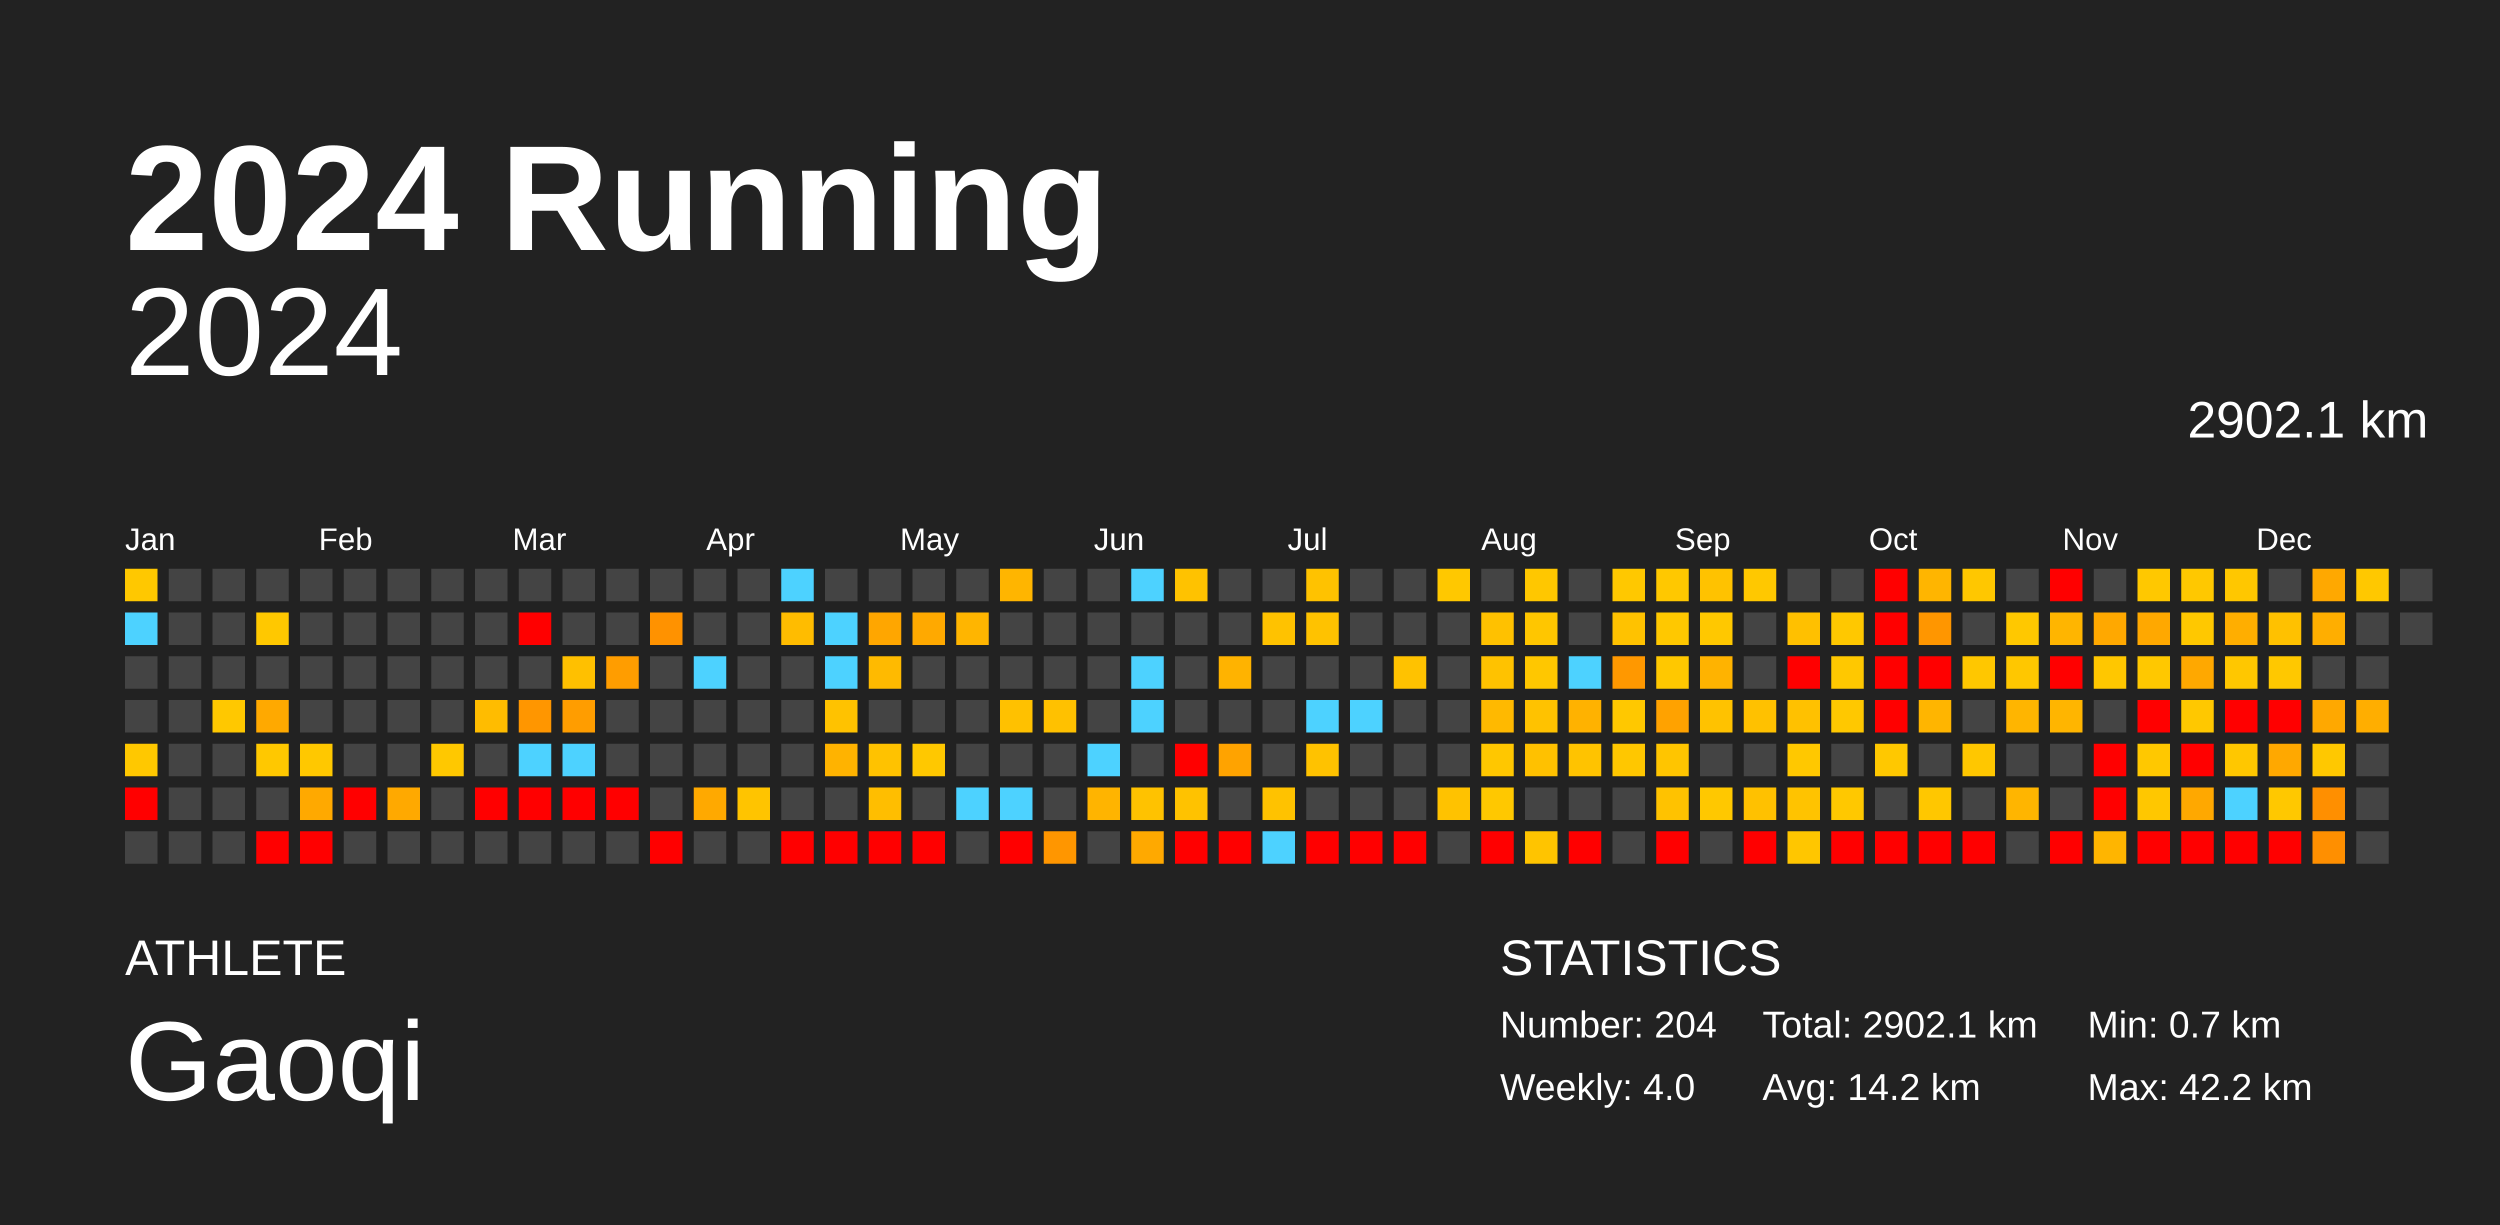
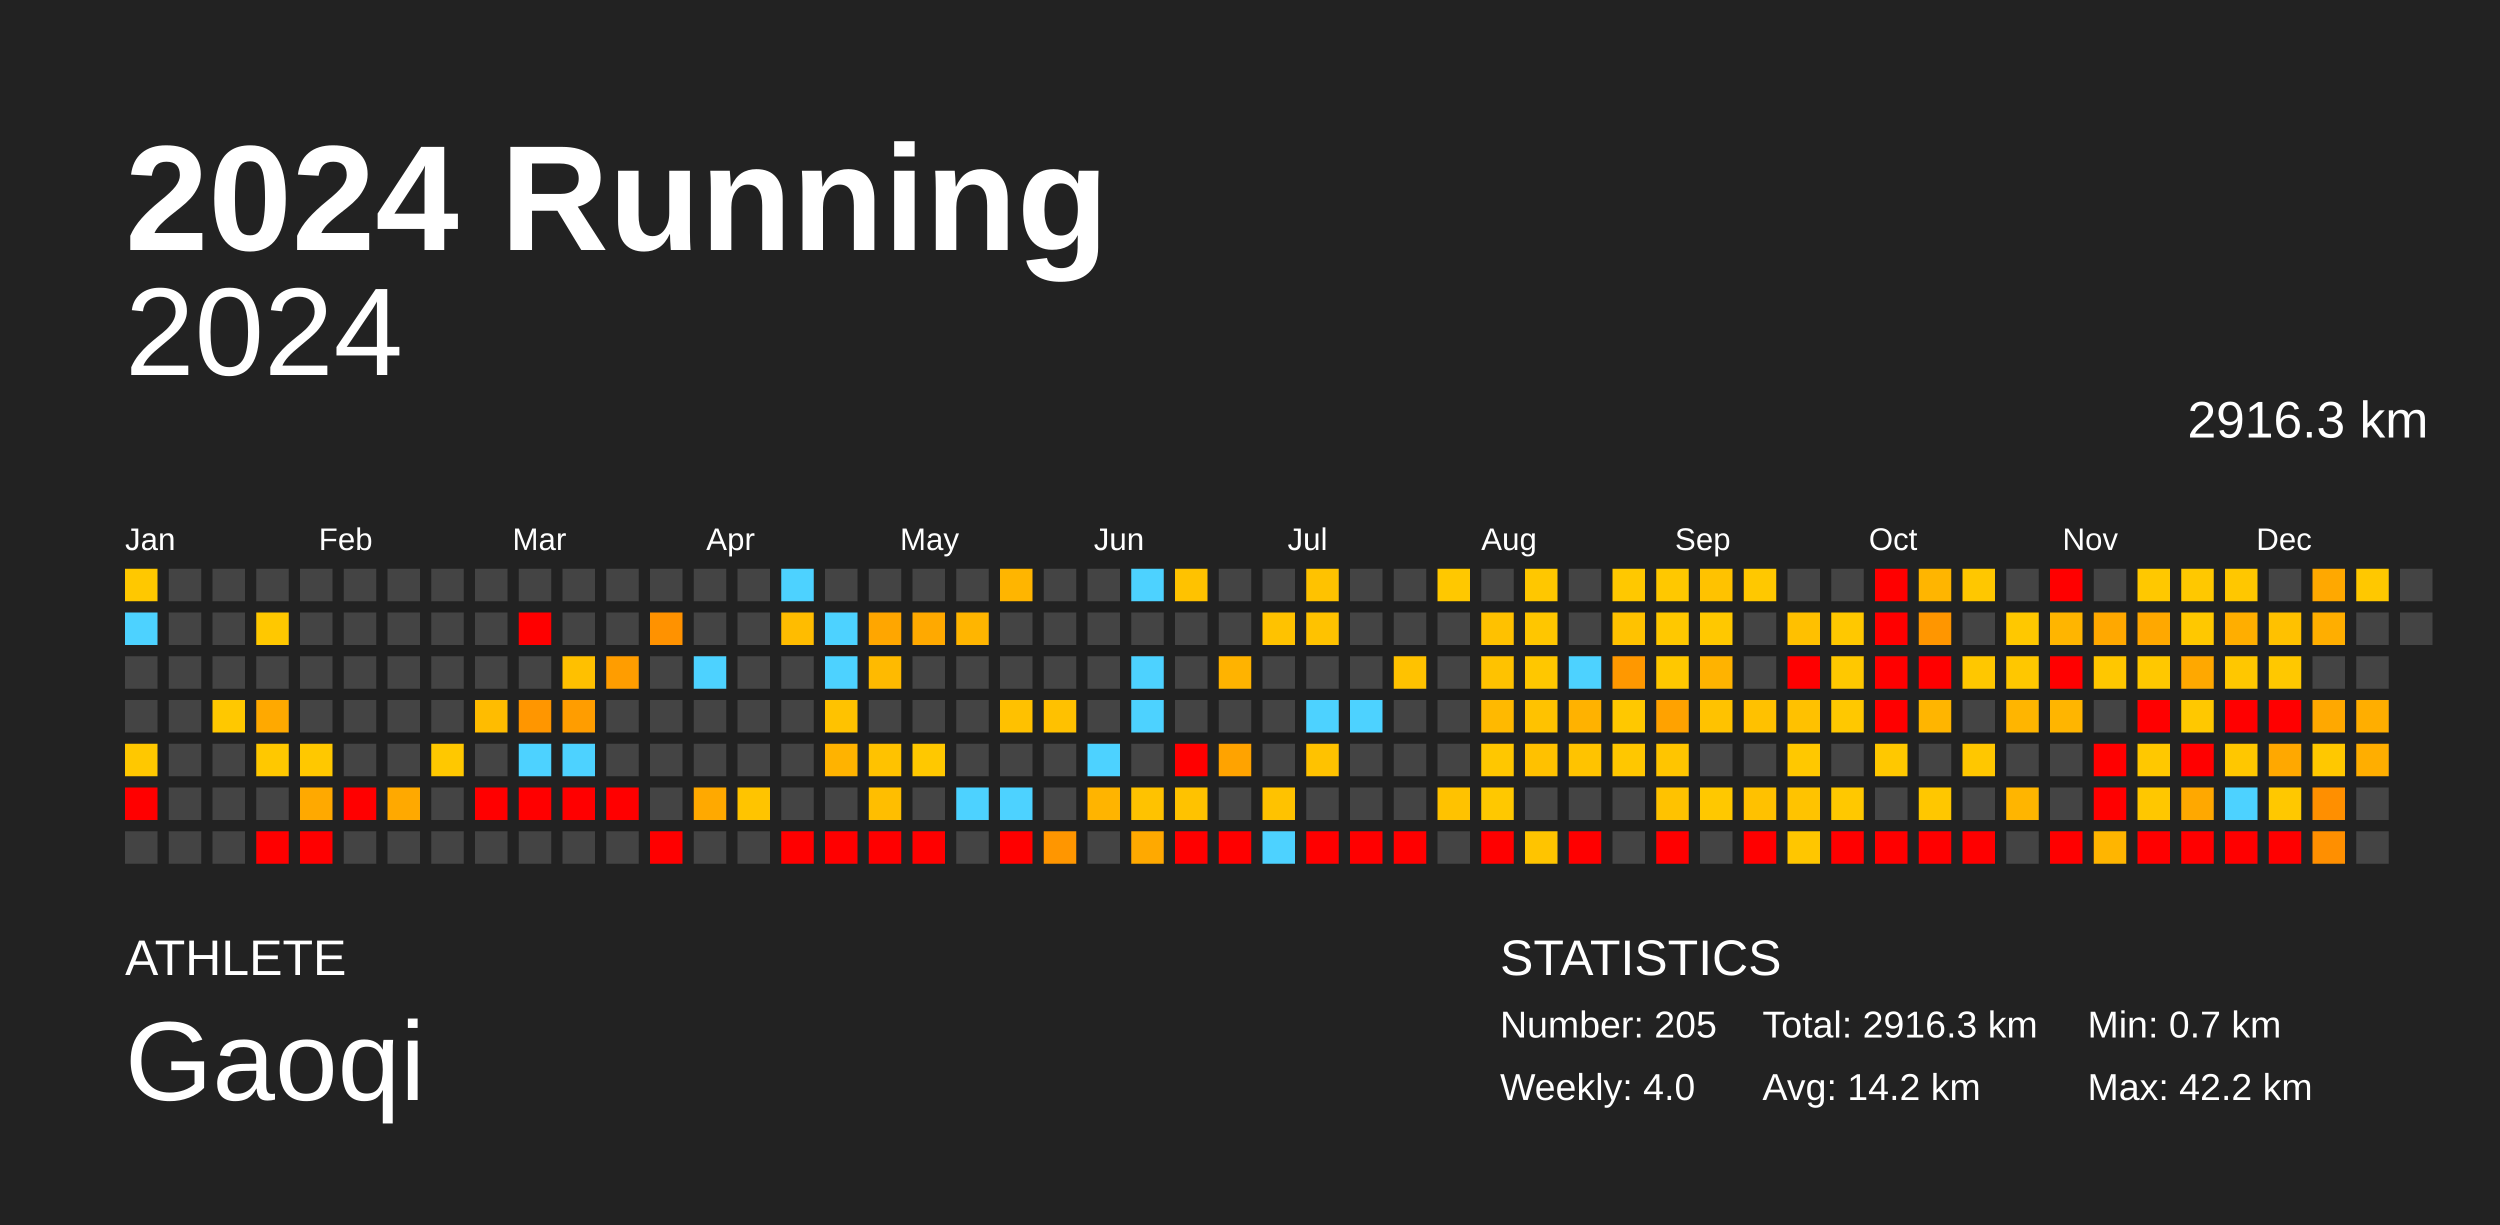
<svg xmlns="http://www.w3.org/2000/svg" baseProfile="full" height="98mm" version="1.1" viewBox="0,0,200,98" width="200mm">
  <defs />
  <rect fill="#222222" height="98" width="200" x="0" y="0" />
  <text fill="#FFFFFF" style="font-size:12px; font-family:Arial; font-weight:bold;" x="10" y="20">2024 Running</text>
  <text fill="#FFFFFF" style="font-size:4px; font-family:Arial" x="10" y="78">ATHLETE</text>
  <text fill="#FFFFFF" style="font-size:9px; font-family:Arial" x="10" y="88">Gaoqi</text>
  <text fill="#FFFFFF" style="font-size:4px; font-family:Arial" x="120" y="78">STATISTICS</text>
-   <text fill="#FFFFFF" style="font-size:3px; font-family:Arial" x="120" y="83">Number: 204</text>
+   <text fill="#FFFFFF" style="font-size:3px; font-family:Arial" x="120" y="83">Number: 205</text>
  <text fill="#FFFFFF" style="font-size:3px; font-family:Arial" x="120" y="88">Weekly: 4.0</text>
-   <text fill="#FFFFFF" style="font-size:3px; font-family:Arial" x="141" y="83">Total: 2902.1 km</text>
+   <text fill="#FFFFFF" style="font-size:3px; font-family:Arial" x="141" y="83">Total: 2916.3 km</text>
  <text fill="#FFFFFF" style="font-size:3px; font-family:Arial" x="141" y="88">Avg: 14.2 km</text>
  <text fill="#FFFFFF" style="font-size:3px; font-family:Arial" x="167" y="83">Min: 0.7 km</text>
  <text fill="#FFFFFF" style="font-size:3px; font-family:Arial" x="167" y="88">Max: 42.2 km</text>
  <text alignment-baseline="hanging" fill="#FFFFFF" style="font-size:10.0px; font-family:Arial;" x="10" y="30">2024</text>
-   <text alignment-baseline="hanging" fill="#FFFFFF" style="font-size:4.125px; font-family:Arial;" x="175" y="35">2902.1 km</text>
+   <text alignment-baseline="hanging" fill="#FFFFFF" style="font-size:4.125px; font-family:Arial;" x="175" y="35">2916.3 km</text>
  <text fill="#FFFFFF" style="font-size:2.5px; font-family:Arial" x="10.0" y="44">Jan</text>
  <text fill="#FFFFFF" style="font-size:2.5px; font-family:Arial" x="25.5" y="44">Feb</text>
  <text fill="#FFFFFF" style="font-size:2.5px; font-family:Arial" x="41.0" y="44">Mar</text>
  <text fill="#FFFFFF" style="font-size:2.5px; font-family:Arial" x="56.5" y="44">Apr</text>
  <text fill="#FFFFFF" style="font-size:2.5px; font-family:Arial" x="72.0" y="44">May</text>
  <text fill="#FFFFFF" style="font-size:2.5px; font-family:Arial" x="87.5" y="44">Jun</text>
  <text fill="#FFFFFF" style="font-size:2.5px; font-family:Arial" x="103.0" y="44">Jul</text>
  <text fill="#FFFFFF" style="font-size:2.5px; font-family:Arial" x="118.5" y="44">Aug</text>
  <text fill="#FFFFFF" style="font-size:2.5px; font-family:Arial" x="134.0" y="44">Sep</text>
  <text fill="#FFFFFF" style="font-size:2.5px; font-family:Arial" x="149.5" y="44">Oct</text>
  <text fill="#FFFFFF" style="font-size:2.5px; font-family:Arial" x="165.0" y="44">Nov</text>
  <text fill="#FFFFFF" style="font-size:2.5px; font-family:Arial" x="180.5" y="44">Dec</text>
  <rect fill="#ffc800" height="2.6" width="2.6" x="10.0" y="45.5" />
  <rect fill="#4dd2ff" height="2.6" width="2.6" x="10.0" y="49.0" />
  <rect fill="#444444" height="2.6" width="2.6" x="10.0" y="52.5" />
  <rect fill="#444444" height="2.6" width="2.6" x="10.0" y="56.0" />
  <rect fill="#ffc800" height="2.6" width="2.6" x="10.0" y="59.5" />
  <rect fill="red" height="2.6" width="2.6" x="10.0" y="63.0" />
  <rect fill="#444444" height="2.6" width="2.6" x="10.0" y="66.5" />
  <rect fill="#444444" height="2.6" width="2.6" x="13.5" y="45.5" />
  <rect fill="#444444" height="2.6" width="2.6" x="13.5" y="49.0" />
  <rect fill="#444444" height="2.6" width="2.6" x="13.5" y="52.5" />
  <rect fill="#444444" height="2.6" width="2.6" x="13.5" y="56.0" />
  <rect fill="#444444" height="2.6" width="2.6" x="13.5" y="59.5" />
  <rect fill="#444444" height="2.6" width="2.6" x="13.5" y="63.0" />
  <rect fill="#444444" height="2.6" width="2.6" x="13.5" y="66.5" />
  <rect fill="#444444" height="2.6" width="2.6" x="17.0" y="45.5" />
  <rect fill="#444444" height="2.6" width="2.6" x="17.0" y="49.0" />
  <rect fill="#444444" height="2.6" width="2.6" x="17.0" y="52.5" />
  <rect fill="#ffc800" height="2.6" width="2.6" x="17.0" y="56.0" />
  <rect fill="#444444" height="2.6" width="2.6" x="17.0" y="59.5" />
  <rect fill="#444444" height="2.6" width="2.6" x="17.0" y="63.0" />
  <rect fill="#444444" height="2.6" width="2.6" x="17.0" y="66.5" />
  <rect fill="#444444" height="2.6" width="2.6" x="20.5" y="45.5" />
  <rect fill="#ffc800" height="2.6" width="2.6" x="20.5" y="49.0" />
  <rect fill="#444444" height="2.6" width="2.6" x="20.5" y="52.5" />
  <rect fill="#ffa900" height="2.6" width="2.6" x="20.5" y="56.0" />
  <rect fill="#ffc800" height="2.6" width="2.6" x="20.5" y="59.5" />
  <rect fill="#444444" height="2.6" width="2.6" x="20.5" y="63.0" />
  <rect fill="red" height="2.6" width="2.6" x="20.5" y="66.5" />
  <rect fill="#444444" height="2.6" width="2.6" x="24.0" y="45.5" />
  <rect fill="#444444" height="2.6" width="2.6" x="24.0" y="49.0" />
  <rect fill="#444444" height="2.6" width="2.6" x="24.0" y="52.5" />
  <rect fill="#444444" height="2.6" width="2.6" x="24.0" y="56.0" />
  <rect fill="#ffc800" height="2.6" width="2.6" x="24.0" y="59.5" />
  <rect fill="#ffa900" height="2.6" width="2.6" x="24.0" y="63.0" />
  <rect fill="red" height="2.6" width="2.6" x="24.0" y="66.5" />
  <rect fill="#444444" height="2.6" width="2.6" x="27.5" y="45.5" />
  <rect fill="#444444" height="2.6" width="2.6" x="27.5" y="49.0" />
  <rect fill="#444444" height="2.6" width="2.6" x="27.5" y="52.5" />
  <rect fill="#444444" height="2.6" width="2.6" x="27.5" y="56.0" />
  <rect fill="#444444" height="2.6" width="2.6" x="27.5" y="59.5" />
  <rect fill="red" height="2.6" width="2.6" x="27.5" y="63.0" />
  <rect fill="#444444" height="2.6" width="2.6" x="27.5" y="66.5" />
  <rect fill="#444444" height="2.6" width="2.6" x="31.0" y="45.5" />
  <rect fill="#444444" height="2.6" width="2.6" x="31.0" y="49.0" />
  <rect fill="#444444" height="2.6" width="2.6" x="31.0" y="52.5" />
  <rect fill="#444444" height="2.6" width="2.6" x="31.0" y="56.0" />
  <rect fill="#444444" height="2.6" width="2.6" x="31.0" y="59.5" />
  <rect fill="#ffa900" height="2.6" width="2.6" x="31.0" y="63.0" />
  <rect fill="#444444" height="2.6" width="2.6" x="31.0" y="66.5" />
  <rect fill="#444444" height="2.6" width="2.6" x="34.5" y="45.5" />
  <rect fill="#444444" height="2.6" width="2.6" x="34.5" y="49.0" />
  <rect fill="#444444" height="2.6" width="2.6" x="34.5" y="52.5" />
  <rect fill="#444444" height="2.6" width="2.6" x="34.5" y="56.0" />
  <rect fill="#ffc800" height="2.6" width="2.6" x="34.5" y="59.5" />
  <rect fill="#444444" height="2.6" width="2.6" x="34.5" y="63.0" />
  <rect fill="#444444" height="2.6" width="2.6" x="34.5" y="66.5" />
  <rect fill="#444444" height="2.6" width="2.6" x="38.0" y="45.5" />
  <rect fill="#444444" height="2.6" width="2.6" x="38.0" y="49.0" />
  <rect fill="#444444" height="2.6" width="2.6" x="38.0" y="52.5" />
  <rect fill="#ffbc00" height="2.6" width="2.6" x="38.0" y="56.0" />
  <rect fill="#444444" height="2.6" width="2.6" x="38.0" y="59.5" />
  <rect fill="red" height="2.6" width="2.6" x="38.0" y="63.0" />
  <rect fill="#444444" height="2.6" width="2.6" x="38.0" y="66.5" />
  <rect fill="#444444" height="2.6" width="2.6" x="41.5" y="45.5" />
  <rect fill="red" height="2.6" width="2.6" x="41.5" y="49.0" />
  <rect fill="#444444" height="2.6" width="2.6" x="41.5" y="52.5" />
  <rect fill="#ff9600" height="2.6" width="2.6" x="41.5" y="56.0" />
  <rect fill="#4dd2ff" height="2.6" width="2.6" x="41.5" y="59.5" />
  <rect fill="red" height="2.6" width="2.6" x="41.5" y="63.0" />
  <rect fill="#444444" height="2.6" width="2.6" x="41.5" y="66.5" />
  <rect fill="#444444" height="2.6" width="2.6" x="45.0" y="45.5" />
  <rect fill="#444444" height="2.6" width="2.6" x="45.0" y="49.0" />
  <rect fill="#ffc000" height="2.6" width="2.6" x="45.0" y="52.5" />
  <rect fill="#ff9d00" height="2.6" width="2.6" x="45.0" y="56.0" />
  <rect fill="#4dd2ff" height="2.6" width="2.6" x="45.0" y="59.5" />
  <rect fill="red" height="2.6" width="2.6" x="45.0" y="63.0" />
  <rect fill="#444444" height="2.6" width="2.6" x="45.0" y="66.5" />
  <rect fill="#444444" height="2.6" width="2.6" x="48.5" y="45.5" />
  <rect fill="#444444" height="2.6" width="2.6" x="48.5" y="49.0" />
  <rect fill="#ff9d00" height="2.6" width="2.6" x="48.5" y="52.5" />
  <rect fill="#444444" height="2.6" width="2.6" x="48.5" y="56.0" />
  <rect fill="#444444" height="2.6" width="2.6" x="48.5" y="59.5" />
  <rect fill="red" height="2.6" width="2.6" x="48.5" y="63.0" />
  <rect fill="#444444" height="2.6" width="2.6" x="48.5" y="66.5" />
  <rect fill="#444444" height="2.6" width="2.6" x="52.0" y="45.5" />
  <rect fill="#ff9200" height="2.6" width="2.6" x="52.0" y="49.0" />
  <rect fill="#444444" height="2.6" width="2.6" x="52.0" y="52.5" />
  <rect fill="#444444" height="2.6" width="2.6" x="52.0" y="56.0" />
  <rect fill="#444444" height="2.6" width="2.6" x="52.0" y="59.5" />
  <rect fill="#444444" height="2.6" width="2.6" x="52.0" y="63.0" />
  <rect fill="red" height="2.6" width="2.6" x="52.0" y="66.5" />
  <rect fill="#444444" height="2.6" width="2.6" x="55.5" y="45.5" />
  <rect fill="#444444" height="2.6" width="2.6" x="55.5" y="49.0" />
  <rect fill="#4dd2ff" height="2.6" width="2.6" x="55.5" y="52.5" />
  <rect fill="#444444" height="2.6" width="2.6" x="55.5" y="56.0" />
  <rect fill="#444444" height="2.6" width="2.6" x="55.5" y="59.5" />
  <rect fill="#ffa900" height="2.6" width="2.6" x="55.5" y="63.0" />
  <rect fill="#444444" height="2.6" width="2.6" x="55.5" y="66.5" />
  <rect fill="#444444" height="2.6" width="2.6" x="59.0" y="45.5" />
  <rect fill="#444444" height="2.6" width="2.6" x="59.0" y="49.0" />
  <rect fill="#444444" height="2.6" width="2.6" x="59.0" y="52.5" />
  <rect fill="#444444" height="2.6" width="2.6" x="59.0" y="56.0" />
  <rect fill="#444444" height="2.6" width="2.6" x="59.0" y="59.5" />
  <rect fill="#ffc400" height="2.6" width="2.6" x="59.0" y="63.0" />
  <rect fill="#444444" height="2.6" width="2.6" x="59.0" y="66.5" />
  <rect fill="#4dd2ff" height="2.6" width="2.6" x="62.5" y="45.5" />
  <rect fill="#ffbc00" height="2.6" width="2.6" x="62.5" y="49.0" />
  <rect fill="#444444" height="2.6" width="2.6" x="62.5" y="52.5" />
  <rect fill="#444444" height="2.6" width="2.6" x="62.5" y="56.0" />
  <rect fill="#444444" height="2.6" width="2.6" x="62.5" y="59.5" />
  <rect fill="#444444" height="2.6" width="2.6" x="62.5" y="63.0" />
  <rect fill="red" height="2.6" width="2.6" x="62.5" y="66.5" />
  <rect fill="#444444" height="2.6" width="2.6" x="66.0" y="45.5" />
  <rect fill="#4dd2ff" height="2.6" width="2.6" x="66.0" y="49.0" />
  <rect fill="#4dd2ff" height="2.6" width="2.6" x="66.0" y="52.5" />
  <rect fill="#ffc200" height="2.6" width="2.6" x="66.0" y="56.0" />
  <rect fill="#ffb300" height="2.6" width="2.6" x="66.0" y="59.5" />
  <rect fill="#444444" height="2.6" width="2.6" x="66.0" y="63.0" />
  <rect fill="red" height="2.6" width="2.6" x="66.0" y="66.5" />
  <rect fill="#444444" height="2.6" width="2.6" x="69.5" y="45.5" />
  <rect fill="#ffa600" height="2.6" width="2.6" x="69.5" y="49.0" />
  <rect fill="#ffba00" height="2.6" width="2.6" x="69.5" y="52.5" />
  <rect fill="#444444" height="2.6" width="2.6" x="69.5" y="56.0" />
  <rect fill="#ffc200" height="2.6" width="2.6" x="69.5" y="59.5" />
  <rect fill="#ffbe00" height="2.6" width="2.6" x="69.5" y="63.0" />
  <rect fill="red" height="2.6" width="2.6" x="69.5" y="66.5" />
  <rect fill="#444444" height="2.6" width="2.6" x="73.0" y="45.5" />
  <rect fill="#ffa900" height="2.6" width="2.6" x="73.0" y="49.0" />
  <rect fill="#444444" height="2.6" width="2.6" x="73.0" y="52.5" />
  <rect fill="#444444" height="2.6" width="2.6" x="73.0" y="56.0" />
  <rect fill="#ffc800" height="2.6" width="2.6" x="73.0" y="59.5" />
  <rect fill="#444444" height="2.6" width="2.6" x="73.0" y="63.0" />
  <rect fill="red" height="2.6" width="2.6" x="73.0" y="66.5" />
  <rect fill="#444444" height="2.6" width="2.6" x="76.5" y="45.5" />
  <rect fill="#ffb500" height="2.6" width="2.6" x="76.5" y="49.0" />
  <rect fill="#444444" height="2.6" width="2.6" x="76.5" y="52.5" />
  <rect fill="#444444" height="2.6" width="2.6" x="76.5" y="56.0" />
  <rect fill="#444444" height="2.6" width="2.6" x="76.5" y="59.5" />
  <rect fill="#4dd2ff" height="2.6" width="2.6" x="76.5" y="63.0" />
  <rect fill="#444444" height="2.6" width="2.6" x="76.5" y="66.5" />
  <rect fill="#ffb500" height="2.6" width="2.6" x="80.0" y="45.5" />
  <rect fill="#444444" height="2.6" width="2.6" x="80.0" y="49.0" />
  <rect fill="#444444" height="2.6" width="2.6" x="80.0" y="52.5" />
  <rect fill="#ffc100" height="2.6" width="2.6" x="80.0" y="56.0" />
  <rect fill="#444444" height="2.6" width="2.6" x="80.0" y="59.5" />
  <rect fill="#4dd2ff" height="2.6" width="2.6" x="80.0" y="63.0" />
  <rect fill="red" height="2.6" width="2.6" x="80.0" y="66.5" />
  <rect fill="#444444" height="2.6" width="2.6" x="83.5" y="45.5" />
  <rect fill="#444444" height="2.6" width="2.6" x="83.5" y="49.0" />
  <rect fill="#444444" height="2.6" width="2.6" x="83.5" y="52.5" />
  <rect fill="#ffc100" height="2.6" width="2.6" x="83.5" y="56.0" />
  <rect fill="#444444" height="2.6" width="2.6" x="83.5" y="59.5" />
  <rect fill="#444444" height="2.6" width="2.6" x="83.5" y="63.0" />
  <rect fill="#ff9600" height="2.6" width="2.6" x="83.5" y="66.5" />
  <rect fill="#444444" height="2.6" width="2.6" x="87.0" y="45.5" />
  <rect fill="#444444" height="2.6" width="2.6" x="87.0" y="49.0" />
  <rect fill="#444444" height="2.6" width="2.6" x="87.0" y="52.5" />
  <rect fill="#444444" height="2.6" width="2.6" x="87.0" y="56.0" />
  <rect fill="#4dd2ff" height="2.6" width="2.6" x="87.0" y="59.5" />
  <rect fill="#ffb400" height="2.6" width="2.6" x="87.0" y="63.0" />
  <rect fill="#444444" height="2.6" width="2.6" x="87.0" y="66.5" />
  <rect fill="#4dd2ff" height="2.6" width="2.6" x="90.5" y="45.5" />
  <rect fill="#444444" height="2.6" width="2.6" x="90.5" y="49.0" />
  <rect fill="#4dd2ff" height="2.6" width="2.6" x="90.5" y="52.5" />
  <rect fill="#4dd2ff" height="2.6" width="2.6" x="90.5" y="56.0" />
  <rect fill="#444444" height="2.6" width="2.6" x="90.5" y="59.5" />
  <rect fill="#ffc200" height="2.6" width="2.6" x="90.5" y="63.0" />
  <rect fill="#ffa900" height="2.6" width="2.6" x="90.5" y="66.5" />
  <rect fill="#ffc200" height="2.6" width="2.6" x="94.0" y="45.5" />
  <rect fill="#444444" height="2.6" width="2.6" x="94.0" y="49.0" />
  <rect fill="#444444" height="2.6" width="2.6" x="94.0" y="52.5" />
  <rect fill="#444444" height="2.6" width="2.6" x="94.0" y="56.0" />
  <rect fill="red" height="2.6" width="2.6" x="94.0" y="59.5" />
  <rect fill="#ffc200" height="2.6" width="2.6" x="94.0" y="63.0" />
  <rect fill="red" height="2.6" width="2.6" x="94.0" y="66.5" />
  <rect fill="#444444" height="2.6" width="2.6" x="97.5" y="45.5" />
  <rect fill="#444444" height="2.6" width="2.6" x="97.5" y="49.0" />
  <rect fill="#ffb300" height="2.6" width="2.6" x="97.5" y="52.5" />
  <rect fill="#444444" height="2.6" width="2.6" x="97.5" y="56.0" />
  <rect fill="#ffa300" height="2.6" width="2.6" x="97.5" y="59.5" />
  <rect fill="#444444" height="2.6" width="2.6" x="97.5" y="63.0" />
  <rect fill="red" height="2.6" width="2.6" x="97.5" y="66.5" />
  <rect fill="#444444" height="2.6" width="2.6" x="101.0" y="45.5" />
  <rect fill="#ffc200" height="2.6" width="2.6" x="101.0" y="49.0" />
  <rect fill="#444444" height="2.6" width="2.6" x="101.0" y="52.5" />
  <rect fill="#444444" height="2.6" width="2.6" x="101.0" y="56.0" />
  <rect fill="#444444" height="2.6" width="2.6" x="101.0" y="59.5" />
  <rect fill="#ffc200" height="2.6" width="2.6" x="101.0" y="63.0" />
  <rect fill="#4dd2ff" height="2.6" width="2.6" x="101.0" y="66.5" />
  <rect fill="#ffc200" height="2.6" width="2.6" x="104.5" y="45.5" />
  <rect fill="#ffc200" height="2.6" width="2.6" x="104.5" y="49.0" />
  <rect fill="#444444" height="2.6" width="2.6" x="104.5" y="52.5" />
  <rect fill="#4dd2ff" height="2.6" width="2.6" x="104.5" y="56.0" />
  <rect fill="#ffc200" height="2.6" width="2.6" x="104.5" y="59.5" />
  <rect fill="#444444" height="2.6" width="2.6" x="104.5" y="63.0" />
  <rect fill="red" height="2.6" width="2.6" x="104.5" y="66.5" />
  <rect fill="#444444" height="2.6" width="2.6" x="108.0" y="45.5" />
  <rect fill="#444444" height="2.6" width="2.6" x="108.0" y="49.0" />
  <rect fill="#444444" height="2.6" width="2.6" x="108.0" y="52.5" />
  <rect fill="#4dd2ff" height="2.6" width="2.6" x="108.0" y="56.0" />
  <rect fill="#444444" height="2.6" width="2.6" x="108.0" y="59.5" />
  <rect fill="#444444" height="2.6" width="2.6" x="108.0" y="63.0" />
  <rect fill="red" height="2.6" width="2.6" x="108.0" y="66.5" />
  <rect fill="#444444" height="2.6" width="2.6" x="111.5" y="45.5" />
  <rect fill="#444444" height="2.6" width="2.6" x="111.5" y="49.0" />
  <rect fill="#ffc200" height="2.6" width="2.6" x="111.5" y="52.5" />
  <rect fill="#444444" height="2.6" width="2.6" x="111.5" y="56.0" />
  <rect fill="#444444" height="2.6" width="2.6" x="111.5" y="59.5" />
  <rect fill="#444444" height="2.6" width="2.6" x="111.5" y="63.0" />
  <rect fill="red" height="2.6" width="2.6" x="111.5" y="66.5" />
  <rect fill="#ffc800" height="2.6" width="2.6" x="115.0" y="45.5" />
  <rect fill="#444444" height="2.6" width="2.6" x="115.0" y="49.0" />
  <rect fill="#444444" height="2.6" width="2.6" x="115.0" y="52.5" />
  <rect fill="#444444" height="2.6" width="2.6" x="115.0" y="56.0" />
  <rect fill="#444444" height="2.6" width="2.6" x="115.0" y="59.5" />
  <rect fill="#ffc200" height="2.6" width="2.6" x="115.0" y="63.0" />
  <rect fill="#444444" height="2.6" width="2.6" x="115.0" y="66.5" />
  <rect fill="#444444" height="2.6" width="2.6" x="118.5" y="45.5" />
  <rect fill="#ffc100" height="2.6" width="2.6" x="118.5" y="49.0" />
  <rect fill="#ffc200" height="2.6" width="2.6" x="118.5" y="52.5" />
  <rect fill="#ffb900" height="2.6" width="2.6" x="118.5" y="56.0" />
  <rect fill="#ffc700" height="2.6" width="2.6" x="118.5" y="59.5" />
  <rect fill="#ffc800" height="2.6" width="2.6" x="118.5" y="63.0" />
  <rect fill="red" height="2.6" width="2.6" x="118.5" y="66.5" />
  <rect fill="#ffc700" height="2.6" width="2.6" x="122.0" y="45.5" />
  <rect fill="#ffc600" height="2.6" width="2.6" x="122.0" y="49.0" />
  <rect fill="#ffc700" height="2.6" width="2.6" x="122.0" y="52.5" />
  <rect fill="#ffc200" height="2.6" width="2.6" x="122.0" y="56.0" />
  <rect fill="#ffc100" height="2.6" width="2.6" x="122.0" y="59.5" />
  <rect fill="#444444" height="2.6" width="2.6" x="122.0" y="63.0" />
  <rect fill="#ffc400" height="2.6" width="2.6" x="122.0" y="66.5" />
  <rect fill="#444444" height="2.6" width="2.6" x="125.5" y="45.5" />
  <rect fill="#444444" height="2.6" width="2.6" x="125.5" y="49.0" />
  <rect fill="#4dd2ff" height="2.6" width="2.6" x="125.5" y="52.5" />
  <rect fill="#ffb200" height="2.6" width="2.6" x="125.5" y="56.0" />
  <rect fill="#ffc300" height="2.6" width="2.6" x="125.5" y="59.5" />
  <rect fill="#444444" height="2.6" width="2.6" x="125.5" y="63.0" />
  <rect fill="red" height="2.6" width="2.6" x="125.5" y="66.5" />
  <rect fill="#ffc800" height="2.6" width="2.6" x="129.0" y="45.5" />
  <rect fill="#ffc200" height="2.6" width="2.6" x="129.0" y="49.0" />
  <rect fill="#ff9800" height="2.6" width="2.6" x="129.0" y="52.5" />
  <rect fill="#ffc800" height="2.6" width="2.6" x="129.0" y="56.0" />
  <rect fill="#ffc700" height="2.6" width="2.6" x="129.0" y="59.5" />
  <rect fill="#444444" height="2.6" width="2.6" x="129.0" y="63.0" />
  <rect fill="#444444" height="2.6" width="2.6" x="129.0" y="66.5" />
  <rect fill="#ffc800" height="2.6" width="2.6" x="132.5" y="45.5" />
  <rect fill="#ffc800" height="2.6" width="2.6" x="132.5" y="49.0" />
  <rect fill="#ffc800" height="2.6" width="2.6" x="132.5" y="52.5" />
  <rect fill="#ffa200" height="2.6" width="2.6" x="132.5" y="56.0" />
  <rect fill="#ffc500" height="2.6" width="2.6" x="132.5" y="59.5" />
  <rect fill="#ffc200" height="2.6" width="2.6" x="132.5" y="63.0" />
  <rect fill="red" height="2.6" width="2.6" x="132.5" y="66.5" />
  <rect fill="#ffc200" height="2.6" width="2.6" x="136.0" y="45.5" />
  <rect fill="#ffc800" height="2.6" width="2.6" x="136.0" y="49.0" />
  <rect fill="#ffb300" height="2.6" width="2.6" x="136.0" y="52.5" />
  <rect fill="#ffc200" height="2.6" width="2.6" x="136.0" y="56.0" />
  <rect fill="#444444" height="2.6" width="2.6" x="136.0" y="59.5" />
  <rect fill="#ffc800" height="2.6" width="2.6" x="136.0" y="63.0" />
  <rect fill="#444444" height="2.6" width="2.6" x="136.0" y="66.5" />
  <rect fill="#ffc800" height="2.6" width="2.6" x="139.5" y="45.5" />
  <rect fill="#444444" height="2.6" width="2.6" x="139.5" y="49.0" />
  <rect fill="#444444" height="2.6" width="2.6" x="139.5" y="52.5" />
  <rect fill="#ffc100" height="2.6" width="2.6" x="139.5" y="56.0" />
  <rect fill="#444444" height="2.6" width="2.6" x="139.5" y="59.5" />
  <rect fill="#ffc100" height="2.6" width="2.6" x="139.5" y="63.0" />
  <rect fill="red" height="2.6" width="2.6" x="139.5" y="66.5" />
  <rect fill="#444444" height="2.6" width="2.6" x="143.0" y="45.5" />
  <rect fill="#ffc000" height="2.6" width="2.6" x="143.0" y="49.0" />
  <rect fill="red" height="2.6" width="2.6" x="143.0" y="52.5" />
  <rect fill="#ffc100" height="2.6" width="2.6" x="143.0" y="56.0" />
  <rect fill="#ffc800" height="2.6" width="2.6" x="143.0" y="59.5" />
  <rect fill="#ffc300" height="2.6" width="2.6" x="143.0" y="63.0" />
  <rect fill="#ffc600" height="2.6" width="2.6" x="143.0" y="66.5" />
  <rect fill="#444444" height="2.6" width="2.6" x="146.5" y="45.5" />
  <rect fill="#ffc800" height="2.6" width="2.6" x="146.5" y="49.0" />
  <rect fill="#ffc800" height="2.6" width="2.6" x="146.5" y="52.5" />
  <rect fill="#ffc800" height="2.6" width="2.6" x="146.5" y="56.0" />
  <rect fill="#444444" height="2.6" width="2.6" x="146.5" y="59.5" />
  <rect fill="#ffc800" height="2.6" width="2.6" x="146.5" y="63.0" />
  <rect fill="red" height="2.6" width="2.6" x="146.5" y="66.5" />
  <rect fill="red" height="2.6" width="2.6" x="150.0" y="45.5" />
  <rect fill="red" height="2.6" width="2.6" x="150.0" y="49.0" />
  <rect fill="red" height="2.6" width="2.6" x="150.0" y="52.5" />
  <rect fill="red" height="2.6" width="2.6" x="150.0" y="56.0" />
  <rect fill="#ffc800" height="2.6" width="2.6" x="150.0" y="59.5" />
  <rect fill="#444444" height="2.6" width="2.6" x="150.0" y="63.0" />
  <rect fill="red" height="2.6" width="2.6" x="150.0" y="66.5" />
  <rect fill="#ffb500" height="2.6" width="2.6" x="153.5" y="45.5" />
  <rect fill="#ff9600" height="2.6" width="2.6" x="153.5" y="49.0" />
  <rect fill="red" height="2.6" width="2.6" x="153.5" y="52.5" />
  <rect fill="#ffb500" height="2.6" width="2.6" x="153.5" y="56.0" />
  <rect fill="#444444" height="2.6" width="2.6" x="153.5" y="59.5" />
  <rect fill="#ffc700" height="2.6" width="2.6" x="153.5" y="63.0" />
  <rect fill="red" height="2.6" width="2.6" x="153.5" y="66.5" />
  <rect fill="#ffc700" height="2.6" width="2.6" x="157.0" y="45.5" />
  <rect fill="#444444" height="2.6" width="2.6" x="157.0" y="49.0" />
  <rect fill="#ffc700" height="2.6" width="2.6" x="157.0" y="52.5" />
  <rect fill="#444444" height="2.6" width="2.6" x="157.0" y="56.0" />
  <rect fill="#ffc700" height="2.6" width="2.6" x="157.0" y="59.5" />
  <rect fill="#444444" height="2.6" width="2.6" x="157.0" y="63.0" />
  <rect fill="red" height="2.6" width="2.6" x="157.0" y="66.5" />
  <rect fill="#444444" height="2.6" width="2.6" x="160.5" y="45.5" />
  <rect fill="#ffc800" height="2.6" width="2.6" x="160.5" y="49.0" />
  <rect fill="#ffc700" height="2.6" width="2.6" x="160.5" y="52.5" />
  <rect fill="#ffb500" height="2.6" width="2.6" x="160.5" y="56.0" />
  <rect fill="#444444" height="2.6" width="2.6" x="160.5" y="59.5" />
  <rect fill="#ffb500" height="2.6" width="2.6" x="160.5" y="63.0" />
  <rect fill="#444444" height="2.6" width="2.6" x="160.5" y="66.5" />
  <rect fill="red" height="2.6" width="2.6" x="164.0" y="45.5" />
  <rect fill="#ffb500" height="2.6" width="2.6" x="164.0" y="49.0" />
  <rect fill="red" height="2.6" width="2.6" x="164.0" y="52.5" />
  <rect fill="#ffb500" height="2.6" width="2.6" x="164.0" y="56.0" />
  <rect fill="#444444" height="2.6" width="2.6" x="164.0" y="59.5" />
  <rect fill="#444444" height="2.6" width="2.6" x="164.0" y="63.0" />
  <rect fill="red" height="2.6" width="2.6" x="164.0" y="66.5" />
  <rect fill="#444444" height="2.6" width="2.6" x="167.5" y="45.5" />
  <rect fill="#ffa800" height="2.6" width="2.6" x="167.5" y="49.0" />
  <rect fill="#ffc700" height="2.6" width="2.6" x="167.5" y="52.5" />
  <rect fill="#444444" height="2.6" width="2.6" x="167.5" y="56.0" />
  <rect fill="red" height="2.6" width="2.6" x="167.5" y="59.5" />
  <rect fill="red" height="2.6" width="2.6" x="167.5" y="63.0" />
  <rect fill="#ffb500" height="2.6" width="2.6" x="167.5" y="66.5" />
  <rect fill="#ffc800" height="2.6" width="2.6" x="171.0" y="45.5" />
  <rect fill="#ffa800" height="2.6" width="2.6" x="171.0" y="49.0" />
  <rect fill="#ffc800" height="2.6" width="2.6" x="171.0" y="52.5" />
  <rect fill="red" height="2.6" width="2.6" x="171.0" y="56.0" />
  <rect fill="#ffc800" height="2.6" width="2.6" x="171.0" y="59.5" />
  <rect fill="#ffc700" height="2.6" width="2.6" x="171.0" y="63.0" />
  <rect fill="red" height="2.6" width="2.6" x="171.0" y="66.5" />
  <rect fill="#ffc800" height="2.6" width="2.6" x="174.5" y="45.5" />
  <rect fill="#ffc800" height="2.6" width="2.6" x="174.5" y="49.0" />
  <rect fill="#ffa800" height="2.6" width="2.6" x="174.5" y="52.5" />
  <rect fill="#ffc800" height="2.6" width="2.6" x="174.5" y="56.0" />
  <rect fill="red" height="2.6" width="2.6" x="174.5" y="59.5" />
  <rect fill="#ffa800" height="2.6" width="2.6" x="174.5" y="63.0" />
  <rect fill="red" height="2.6" width="2.6" x="174.5" y="66.5" />
  <rect fill="#ffc700" height="2.6" width="2.6" x="178.0" y="45.5" />
  <rect fill="#ffae00" height="2.6" width="2.6" x="178.0" y="49.0" />
  <rect fill="#ffc700" height="2.6" width="2.6" x="178.0" y="52.5" />
  <rect fill="red" height="2.6" width="2.6" x="178.0" y="56.0" />
  <rect fill="#ffc700" height="2.6" width="2.6" x="178.0" y="59.5" />
  <rect fill="#4dd2ff" height="2.6" width="2.6" x="178.0" y="63.0" />
  <rect fill="red" height="2.6" width="2.6" x="178.0" y="66.5" />
  <rect fill="#444444" height="2.6" width="2.6" x="181.5" y="45.5" />
  <rect fill="#ffc100" height="2.6" width="2.6" x="181.5" y="49.0" />
  <rect fill="#ffc800" height="2.6" width="2.6" x="181.5" y="52.5" />
  <rect fill="red" height="2.6" width="2.6" x="181.5" y="56.0" />
  <rect fill="#ffa800" height="2.6" width="2.6" x="181.5" y="59.5" />
  <rect fill="#ffc800" height="2.6" width="2.6" x="181.5" y="63.0" />
  <rect fill="red" height="2.6" width="2.6" x="181.5" y="66.5" />
  <rect fill="#ffa800" height="2.6" width="2.6" x="185.0" y="45.5" />
  <rect fill="#ffae00" height="2.6" width="2.6" x="185.0" y="49.0" />
  <rect fill="#444444" height="2.6" width="2.6" x="185.0" y="52.5" />
  <rect fill="#ffa800" height="2.6" width="2.6" x="185.0" y="56.0" />
  <rect fill="#ffc800" height="2.6" width="2.6" x="185.0" y="59.5" />
  <rect fill="#ff8f00" height="2.6" width="2.6" x="185.0" y="63.0" />
  <rect fill="#ff8f00" height="2.6" width="2.6" x="185.0" y="66.5" />
  <rect fill="#ffc800" height="2.6" width="2.6" x="188.5" y="45.5" />
  <rect fill="#444444" height="2.6" width="2.6" x="188.5" y="49.0" />
  <rect fill="#444444" height="2.6" width="2.6" x="188.5" y="52.5" />
  <rect fill="#ffae00" height="2.6" width="2.6" x="188.5" y="56.0" />
-   <rect fill="#444444" height="2.6" width="2.6" x="188.5" y="59.5" />
+   <rect fill="#ffae00" height="2.6" width="2.6" x="188.5" y="59.5" />
  <rect fill="#444444" height="2.6" width="2.6" x="188.5" y="63.0" />
  <rect fill="#444444" height="2.6" width="2.6" x="188.5" y="66.5" />
  <rect fill="#444444" height="2.6" width="2.6" x="192.0" y="45.5" />
  <rect fill="#444444" height="2.6" width="2.6" x="192.0" y="49.0" />
</svg>
